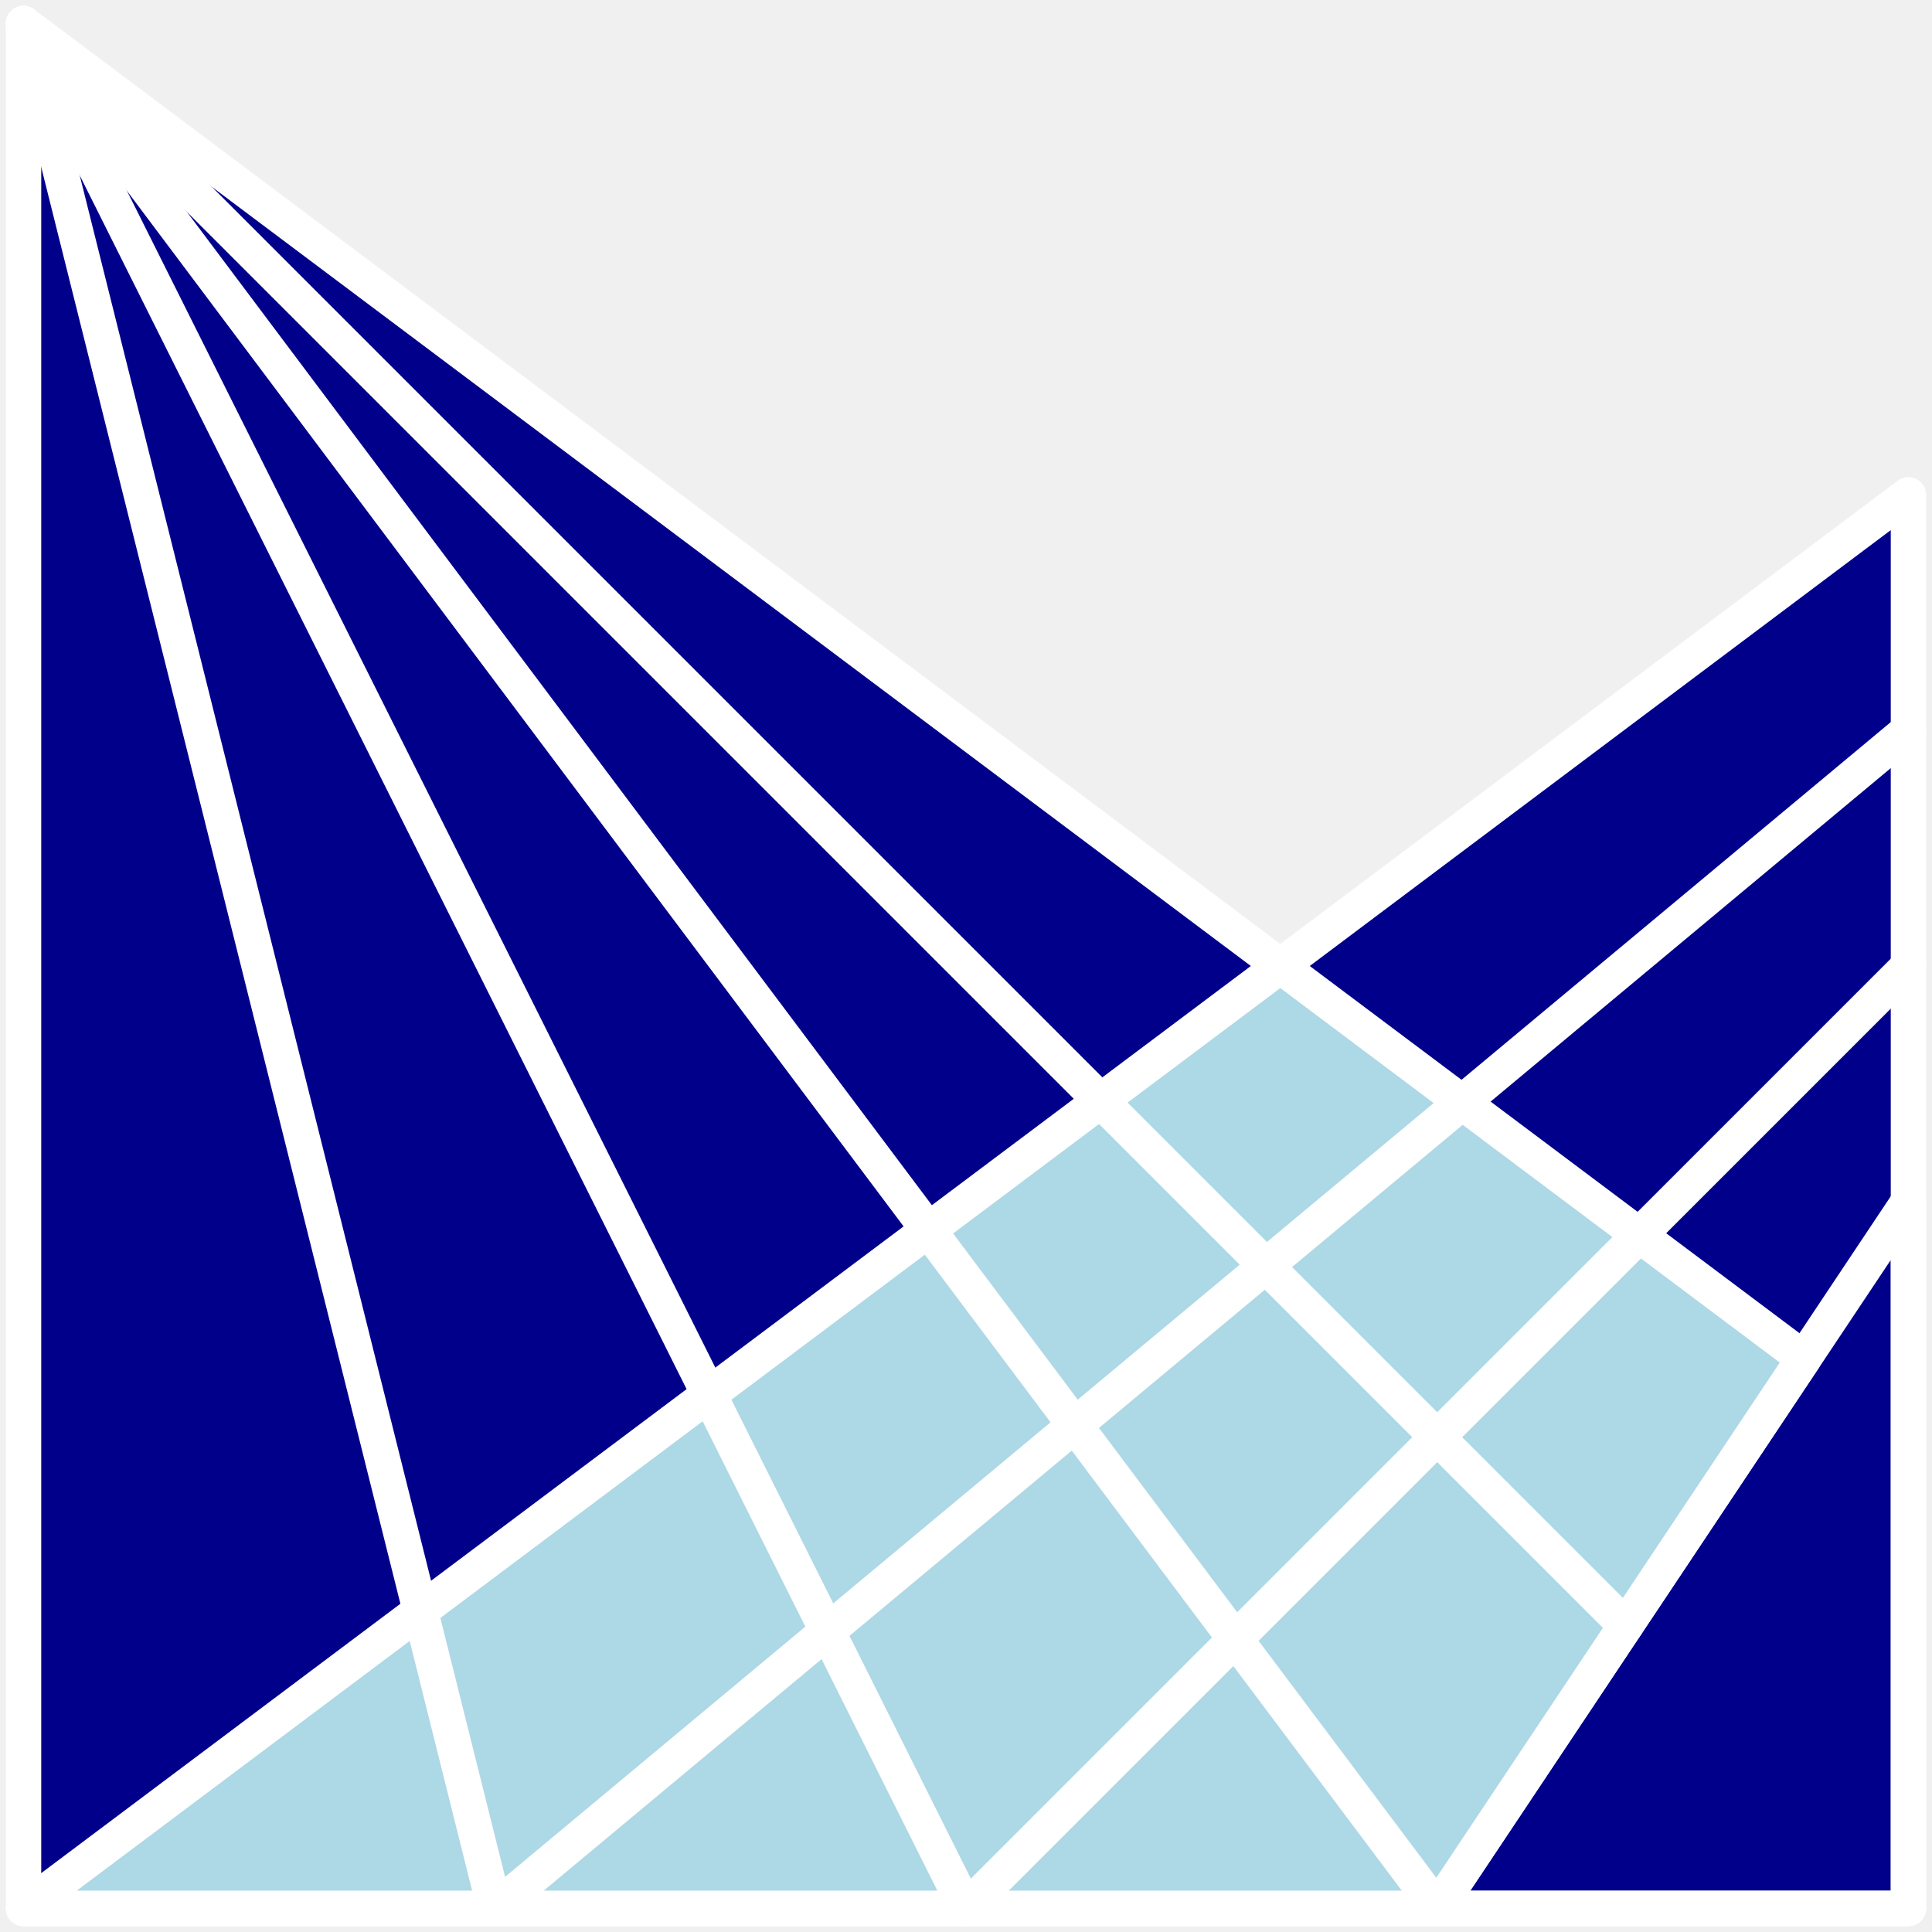
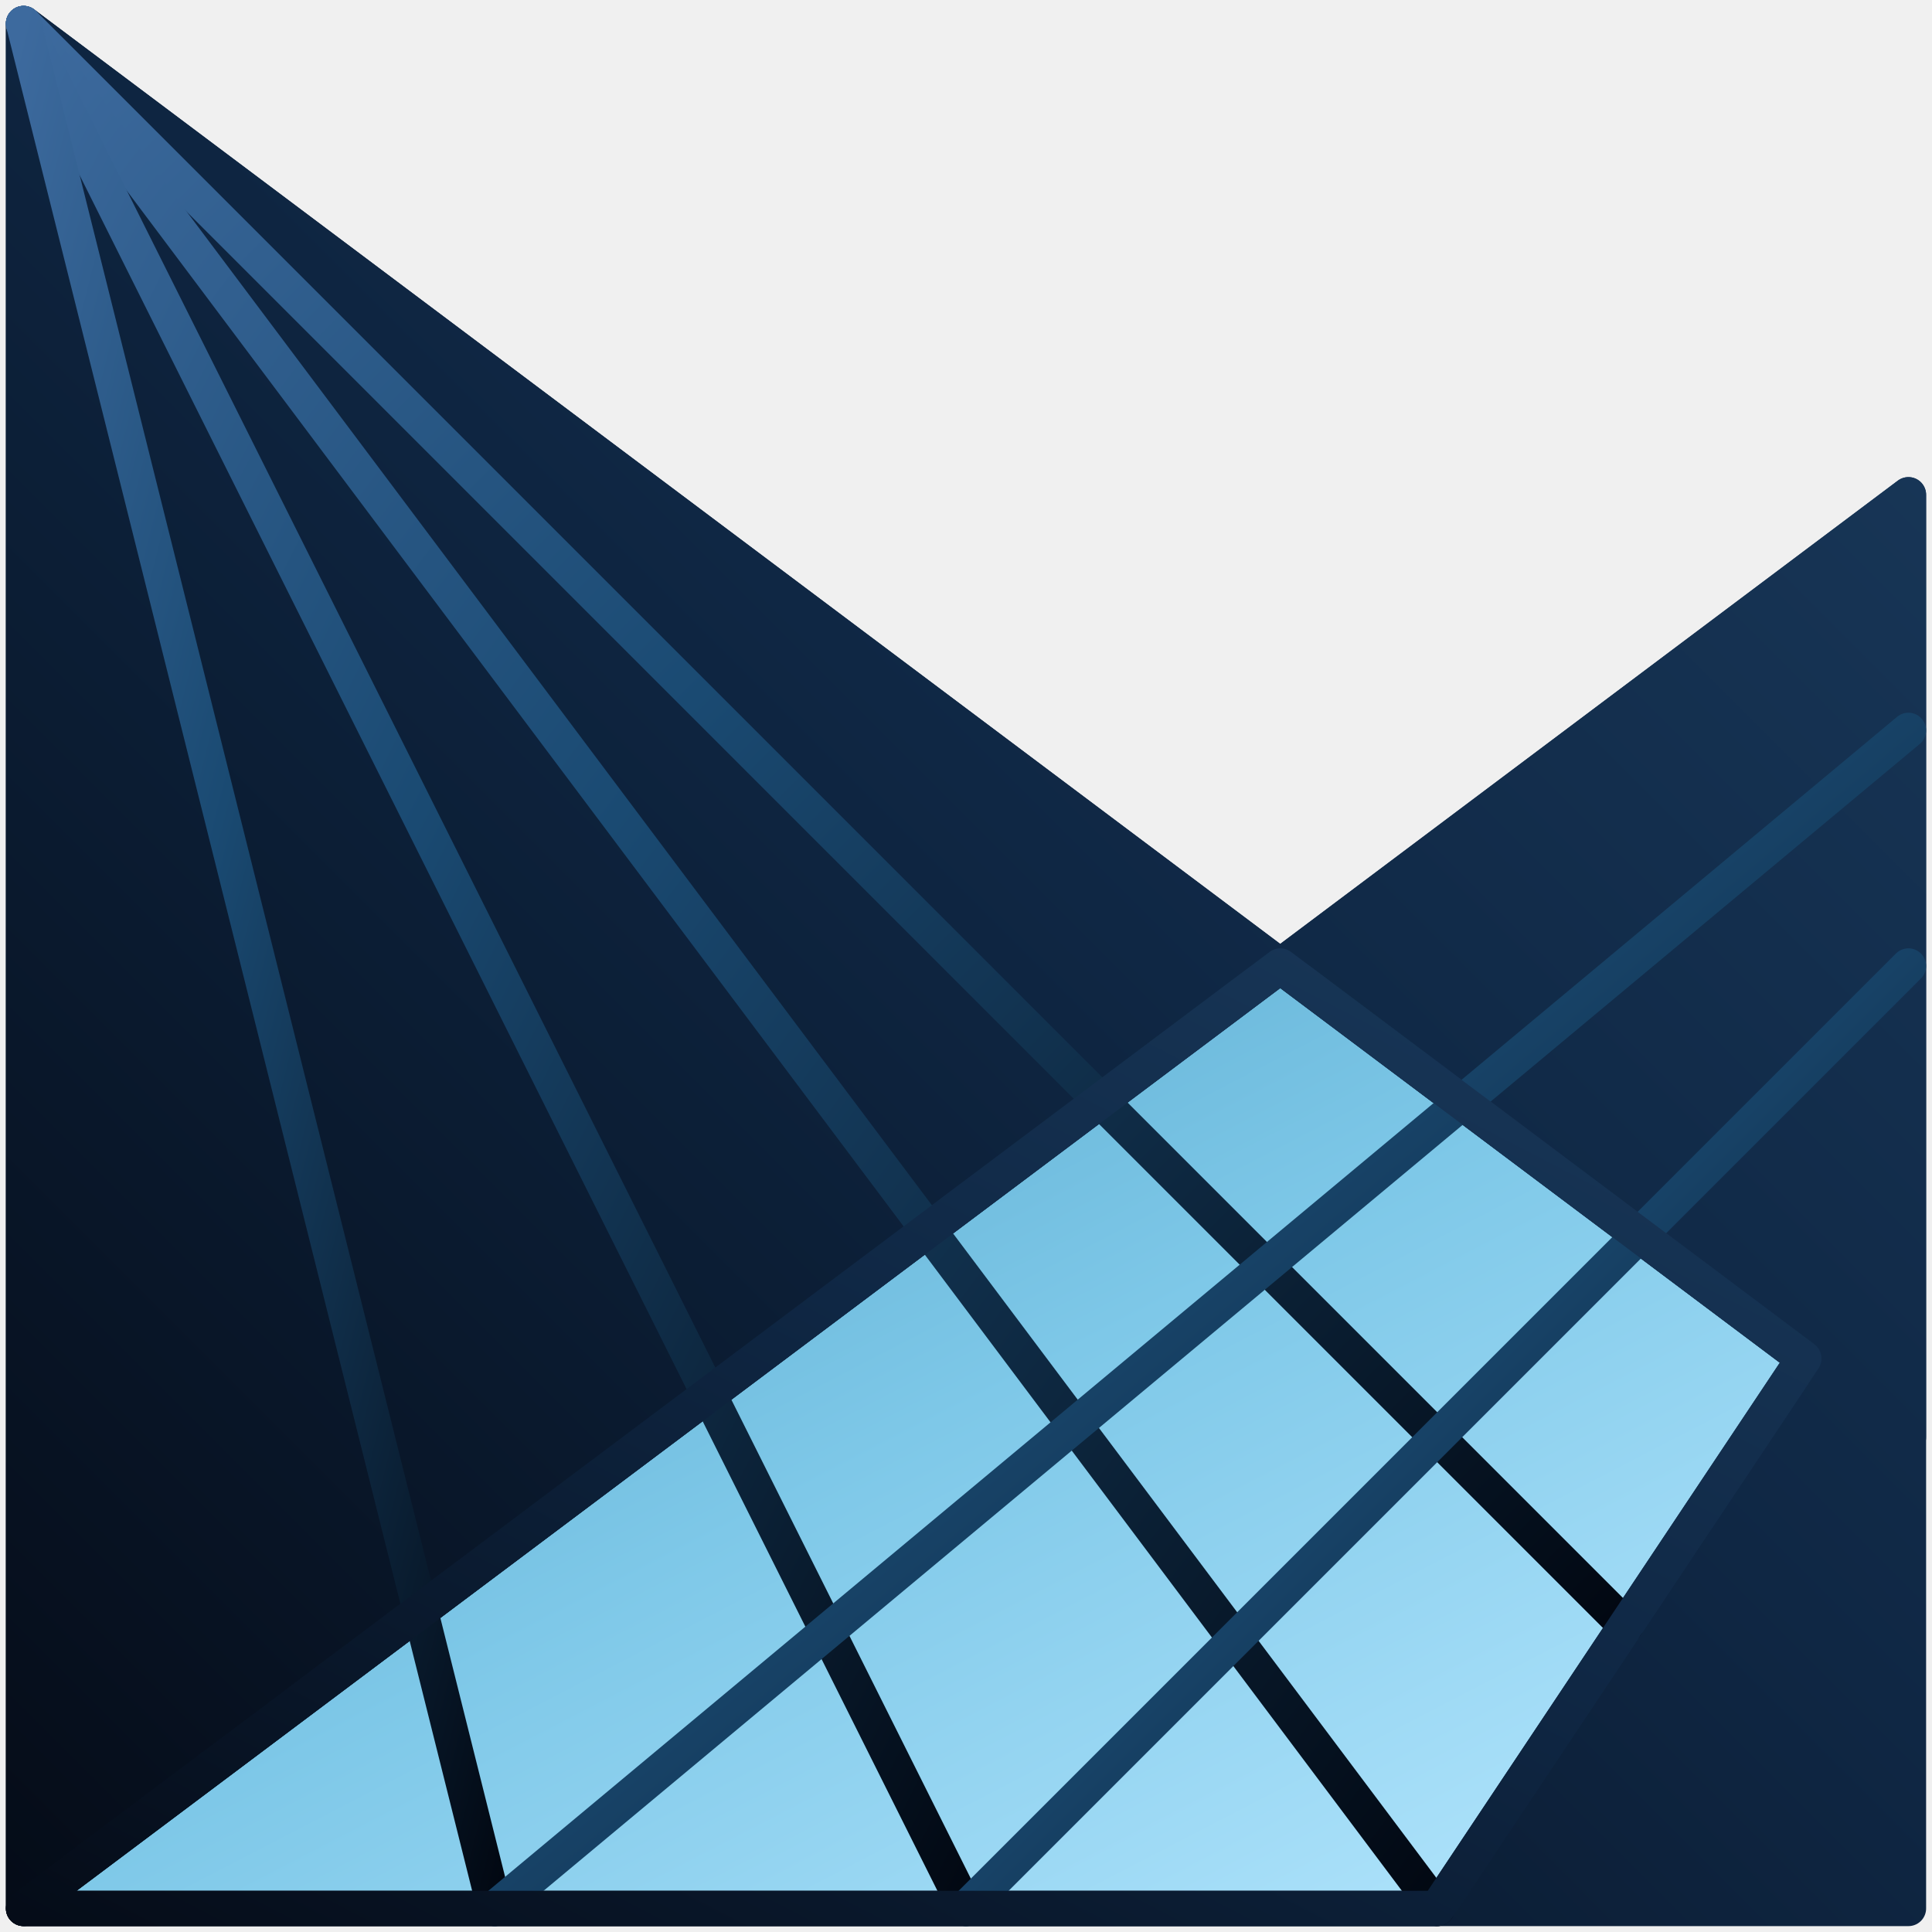
- <svg xmlns="http://www.w3.org/2000/svg" viewBox="-.05 -.05 4.1 4.1" width="1024" height="1024">
-   <g stroke-linecap="round" stroke="white" stroke-linejoin="round" stroke-width=".075">
-     <g>
-       <path d="M0 0v4h4v-3L2.667 2z" fill="darkblue" />
-       <path d="M0 4h3L3.778 2.833L2.667 2z" fill="lightblue" />
-       <path d="M0 0v4l4 -3v2z" fill="none" stroke="none" />
-       <path d="M0 4h4" />
-       <path d="M0 0L3.4 3.4" />
-       <path d="M0 0L3 4" />
-       <path d="M0 0L2 4" />
-       <path d="M0 0L1 4" />
-       <path d="M4 2.5v1.5h-1z" fill="none" stroke-linecap="round" />
-       <path d="M4 1.5l-3 2.5" />
-       <path d="M4 2l-2 2" />
+ <svg xmlns="http://www.w3.org/2000/svg" viewBox="-0.05 -0.05 4.1 4.1" width="1024" height="1024">
+   <defs>
+     <linearGradient id="fill-navy" x1="0" y1="1" x2="1" y2="0">
+       <stop offset="0%" stop-color="#050c18" />
+       <stop offset="55%" stop-color="#0f2744" />
+       <stop offset="100%" stop-color="#1a3a5c" />
+     </linearGradient>
+     <linearGradient id="fill-navy-inverse" x1="0" y1="0" x2="1" y2="1">
+       <stop offset="0%" stop-color="#3d6a9e" />
+       <stop offset="42%" stop-color="#1a4a72" />
+       <stop offset="100%" stop-color="#020812" />
+     </linearGradient>
+     <linearGradient id="fill-sky" x1="0" y1="0" x2="1" y2="1">
+       <stop offset="0%" stop-color="#4a9ec4" />
+       <stop offset="50%" stop-color="#7ec8e8" />
+       <stop offset="100%" stop-color="#b8e8ff" />
+     </linearGradient>
+   </defs>
+   <g stroke-linecap="round" stroke="url(#fill-navy-inverse)" stroke-linejoin="round" stroke-width=".075">
+     <g stroke="url(#fill-navy)">
+       <path d="M0 0v4h4v-3L2.667 2z" fill="url(#fill-navy)" />
+       <path d="M0 4h3L3.778 2.833L2.667 2z" fill="url(#fill-sky)" />
+       <path d="M0 0v4l4 -3v2z" fill="none" />
    </g>
+     <path d="M0 0L3.4 3.4" />
+     <path d="M0 0L3 4" />
+     <path d="M0 0L2 4" />
+     <path d="M0 0L1 4" />
+     <path d="M4 1.5l-3 2.5" />
+     <path d="M4 2l-2 2" />
+     <path d="M0 4h3L3.778 2.833L2.667 2z" fill="transparent" stroke="url(#fill-navy)" />
  </g>
</svg>
